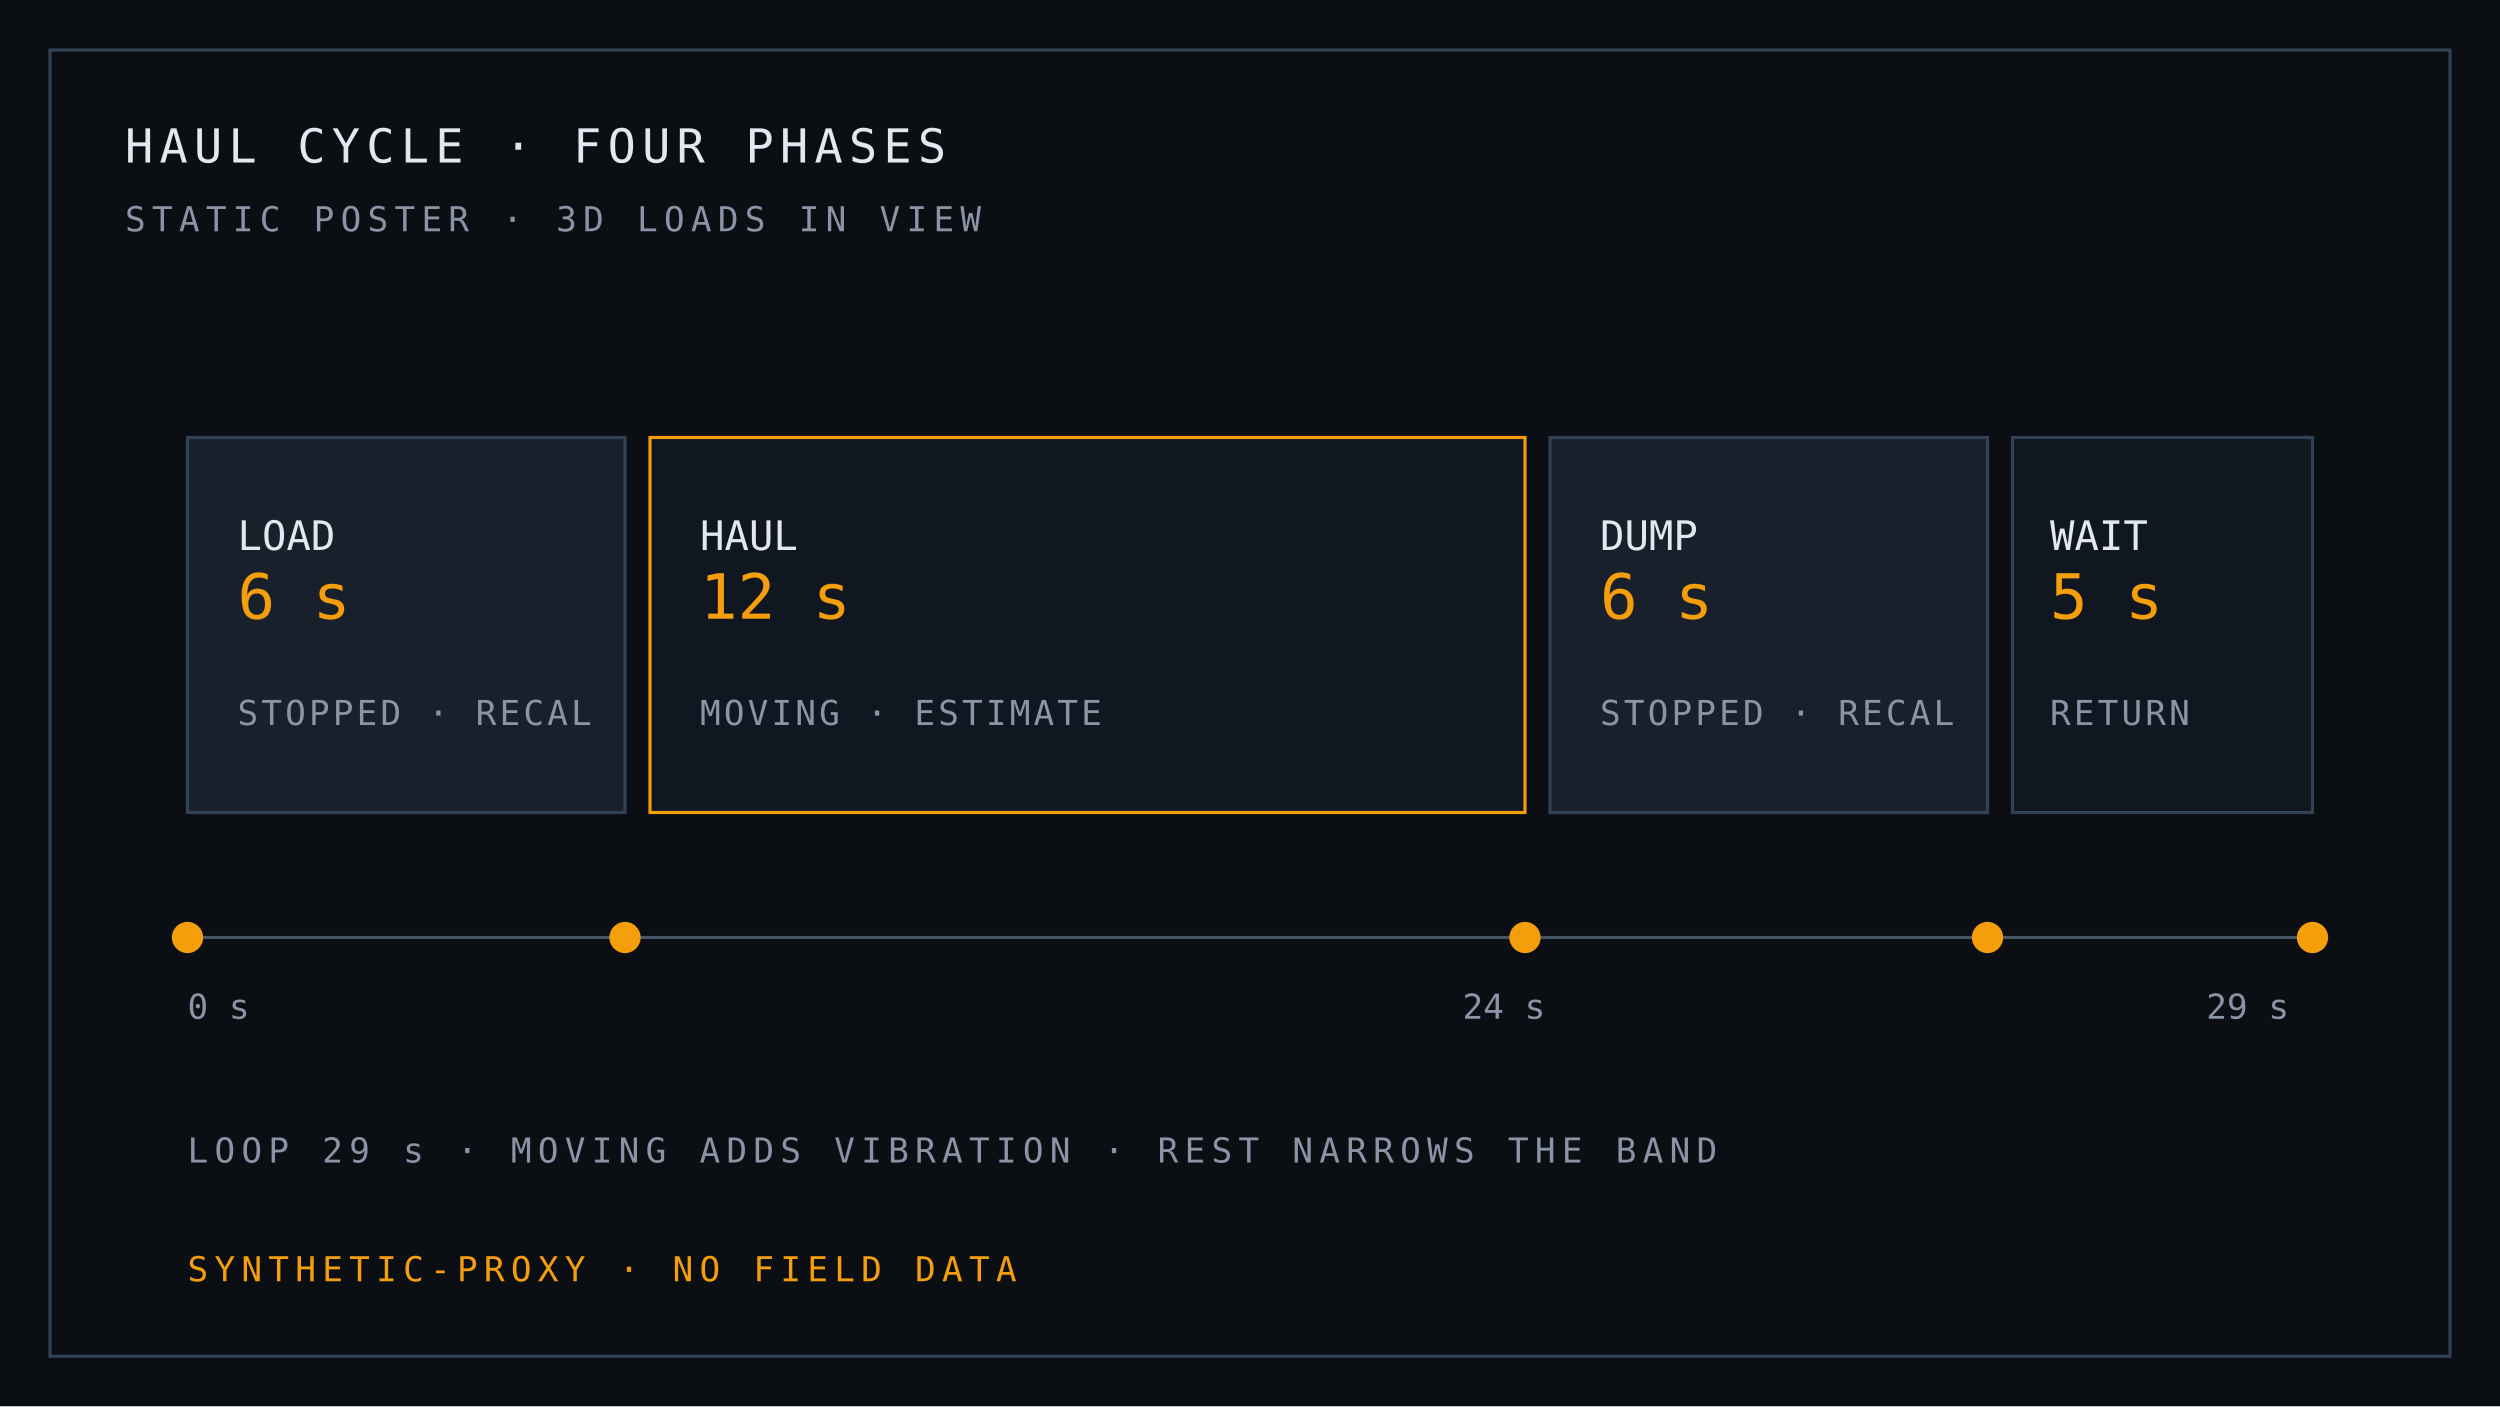
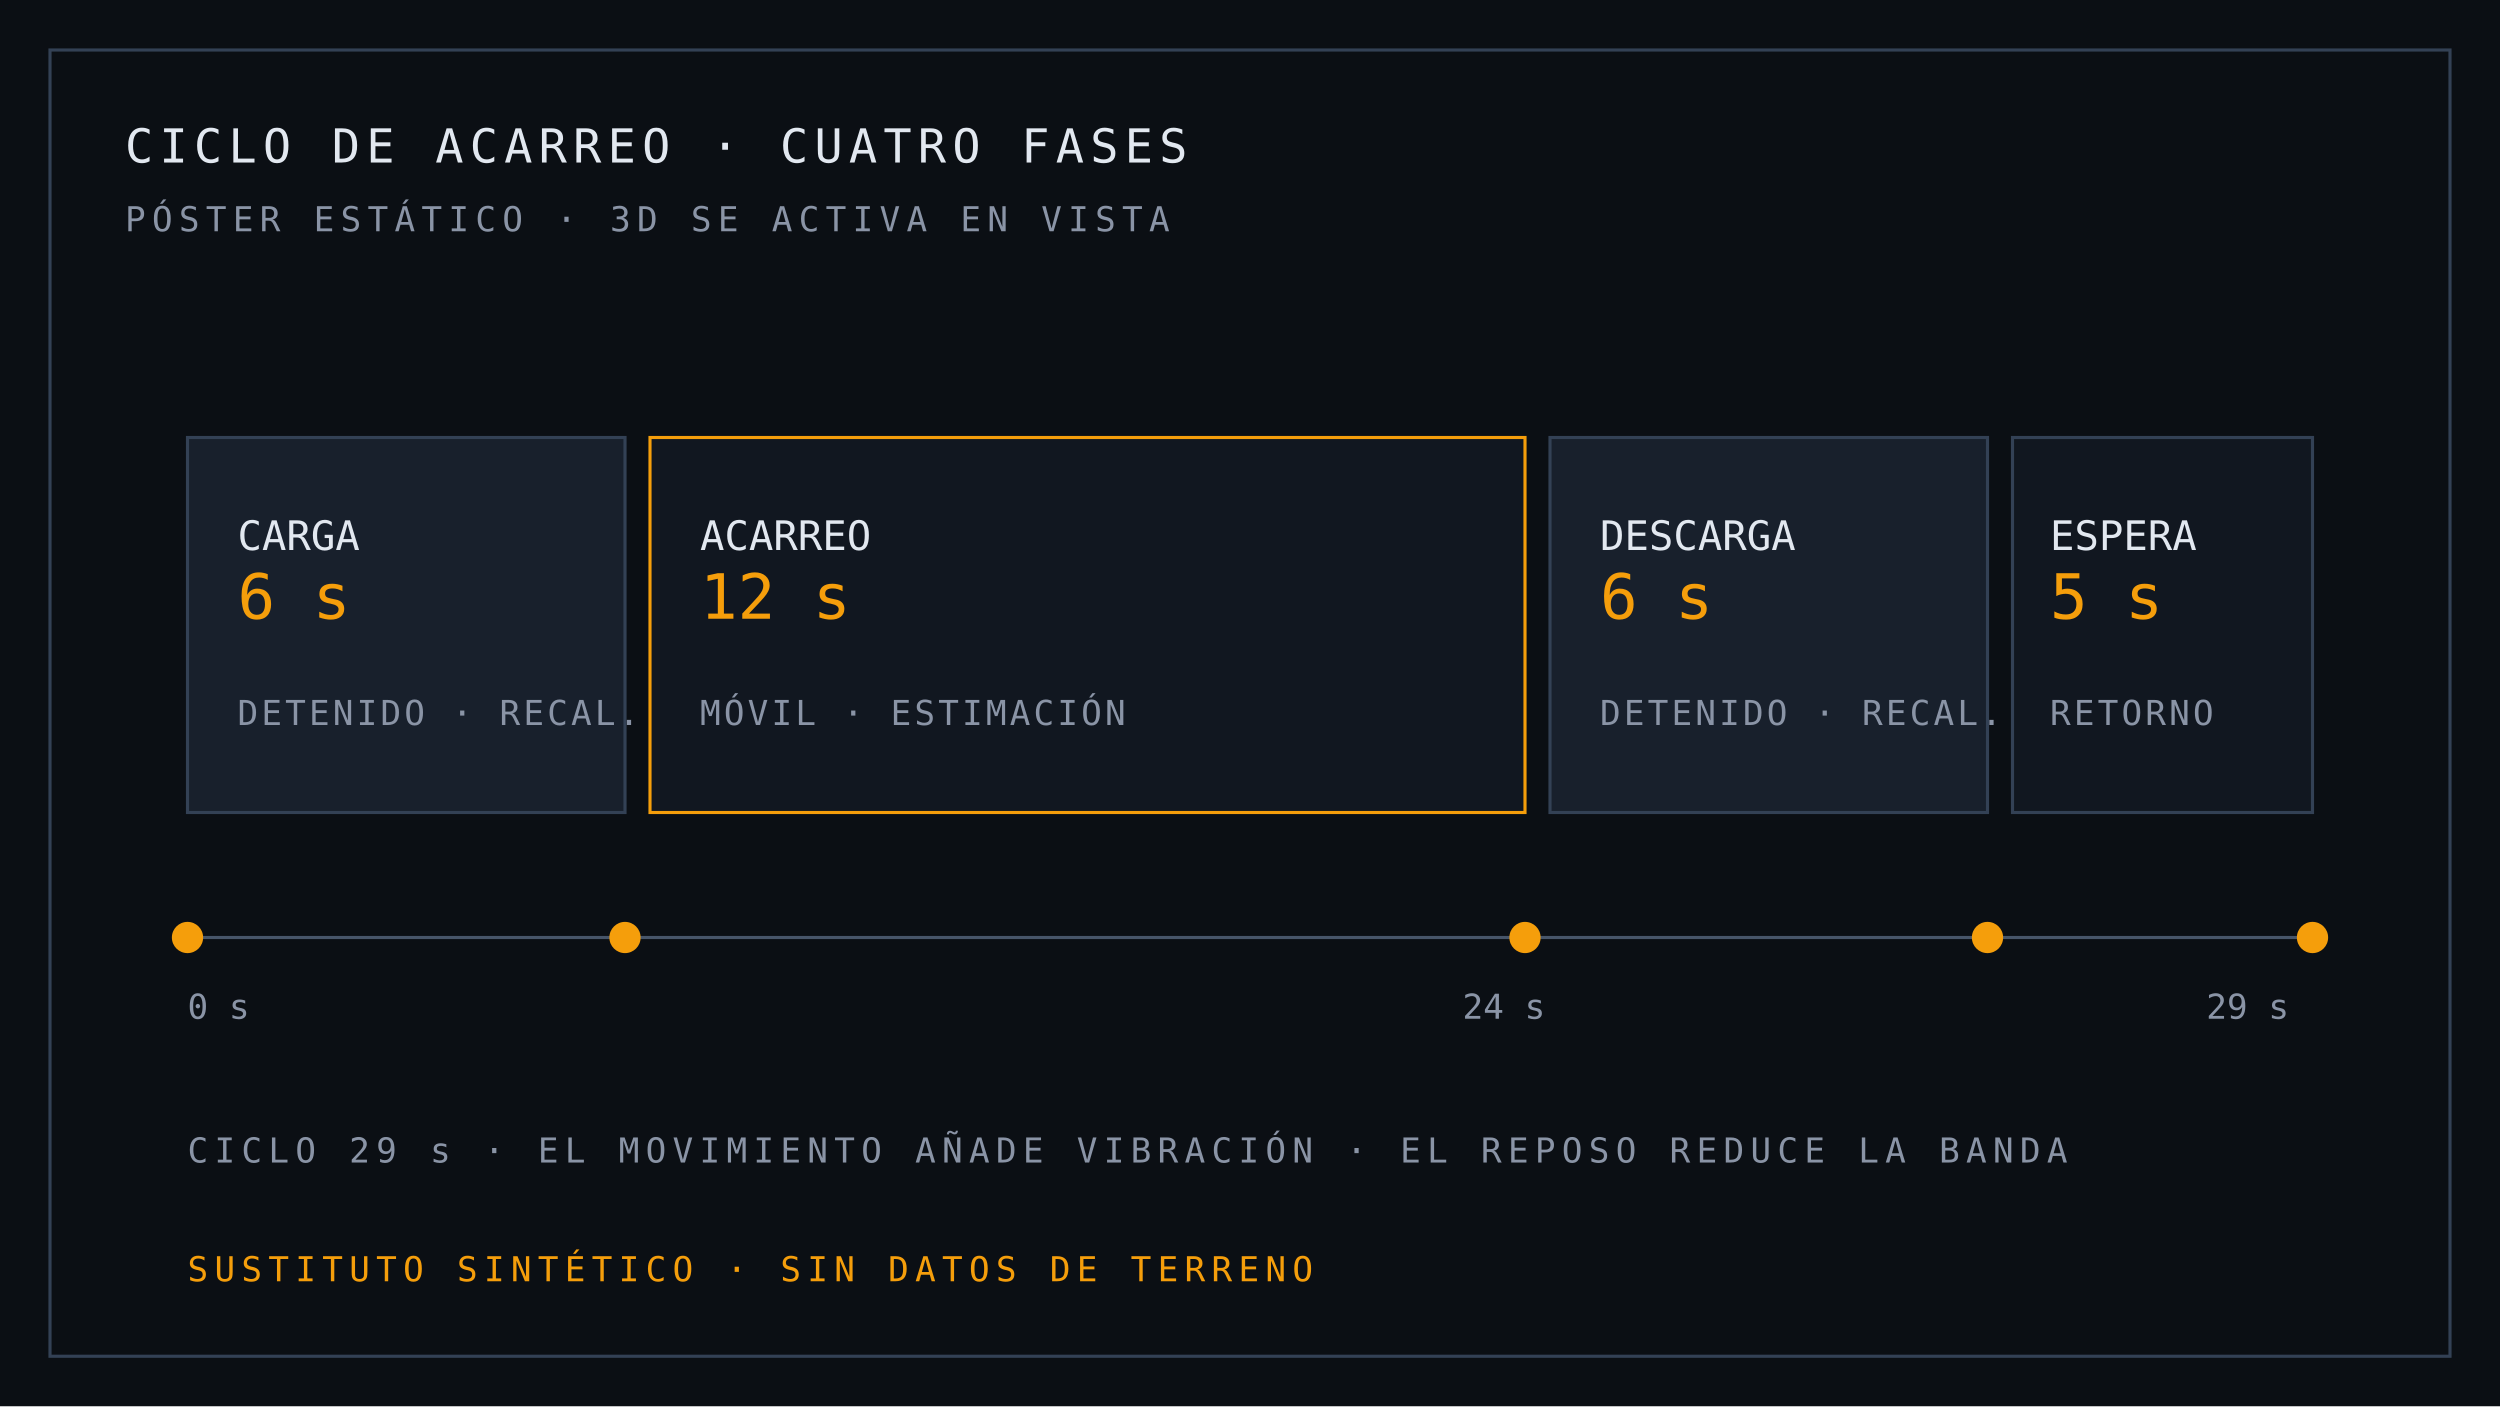
<svg xmlns="http://www.w3.org/2000/svg" viewBox="0 0 800 450" role="img" aria-labelledby="title desc">
  <rect width="800" height="450" fill="#0B0F14" />
  <rect x="16" y="16" width="768" height="418" fill="none" stroke="#334155" stroke-width="1" />
-   <text x="40" y="52" font-family="JetBrains Mono, monospace" font-size="15" letter-spacing="2" fill="#E2E8F0">HAUL CYCLE · FOUR PHASES</text>
-   <text x="40" y="74" font-family="JetBrains Mono, monospace" font-size="11" letter-spacing="2" fill="#8A94A6">STATIC POSTER · 3D LOADS IN VIEW</text>
+   <text x="40" y="52" font-family="JetBrains Mono, monospace" font-size="15" letter-spacing="2" fill="#E2E8F0">CICLO DE ACARREO · CUATRO FASES</text>
+   <text x="40" y="74" font-family="JetBrains Mono, monospace" font-size="11" letter-spacing="2" fill="#8A94A6">PÓSTER ESTÁTICO · 3D SE ACTIVA EN VISTA</text>
  <g font-family="JetBrains Mono, monospace" font-size="13" fill="#E2E8F0">
    <rect x="60" y="140" width="140" height="120" fill="#18202C" stroke="#334155" />
    <rect x="208" y="140" width="280" height="120" fill="#111720" stroke="#F59E0B" />
    <rect x="496" y="140" width="140" height="120" fill="#18202C" stroke="#334155" />
    <rect x="644" y="140" width="96" height="120" fill="#111720" stroke="#334155" />
-     <text x="76" y="176">LOAD</text>
+     <text x="76" y="176">CARGA</text>
    <text x="76" y="198" font-size="20" fill="#F59E0B">6 s</text>
-     <text x="224" y="176">HAUL</text>
+     <text x="224" y="176">ACARREO</text>
    <text x="224" y="198" font-size="20" fill="#F59E0B">12 s</text>
-     <text x="512" y="176">DUMP</text>
+     <text x="512" y="176">DESCARGA</text>
    <text x="512" y="198" font-size="20" fill="#F59E0B">6 s</text>
-     <text x="656" y="176">WAIT</text>
+     <text x="656" y="176">ESPERA</text>
    <text x="656" y="198" font-size="20" fill="#F59E0B">5 s</text>
  </g>
  <g font-family="JetBrains Mono, monospace" font-size="11" letter-spacing="1" fill="#8A94A6">
-     <text x="76" y="232">STOPPED · RECAL</text>
-     <text x="224" y="232">MOVING · ESTIMATE</text>
-     <text x="512" y="232">STOPPED · RECAL</text>
-     <text x="656" y="232">RETURN</text>
+     <text x="76" y="232">DETENIDO · RECAL.</text>
+     <text x="224" y="232">MÓVIL · ESTIMACIÓN</text>
+     <text x="512" y="232">DETENIDO · RECAL.</text>
+     <text x="656" y="232">RETORNO</text>
  </g>
  <line x1="60" y1="300" x2="740" y2="300" stroke="#475569" stroke-width="1" />
  <g fill="#F59E0B">
    <circle cx="60" cy="300" r="5" />
    <circle cx="200" cy="300" r="5" />
    <circle cx="488" cy="300" r="5" />
    <circle cx="636" cy="300" r="5" />
    <circle cx="740" cy="300" r="5" />
  </g>
  <g font-family="JetBrains Mono, monospace" font-size="11" fill="#8A94A6">
    <text x="60" y="326">0 s</text>
    <text x="468" y="326">24 s</text>
    <text x="706" y="326">29 s</text>
  </g>
-   <text x="60" y="372" font-family="JetBrains Mono, monospace" font-size="11" letter-spacing="2" fill="#8A94A6">LOOP 29 s · MOVING ADDS VIBRATION · REST NARROWS THE BAND</text>
-   <text x="60" y="410" font-family="JetBrains Mono, monospace" font-size="11" letter-spacing="2" fill="#F59E0B">SYNTHETIC-PROXY · NO FIELD DATA</text>
+   <text x="60" y="372" font-family="JetBrains Mono, monospace" font-size="11" letter-spacing="2" fill="#8A94A6">CICLO 29 s · EL MOVIMIENTO AÑADE VIBRACIÓN · EL REPOSO REDUCE LA BANDA</text>
+   <text x="60" y="410" font-family="JetBrains Mono, monospace" font-size="11" letter-spacing="2" fill="#F59E0B">SUSTITUTO SINTÉTICO · SIN DATOS DE TERRENO</text>
</svg>
